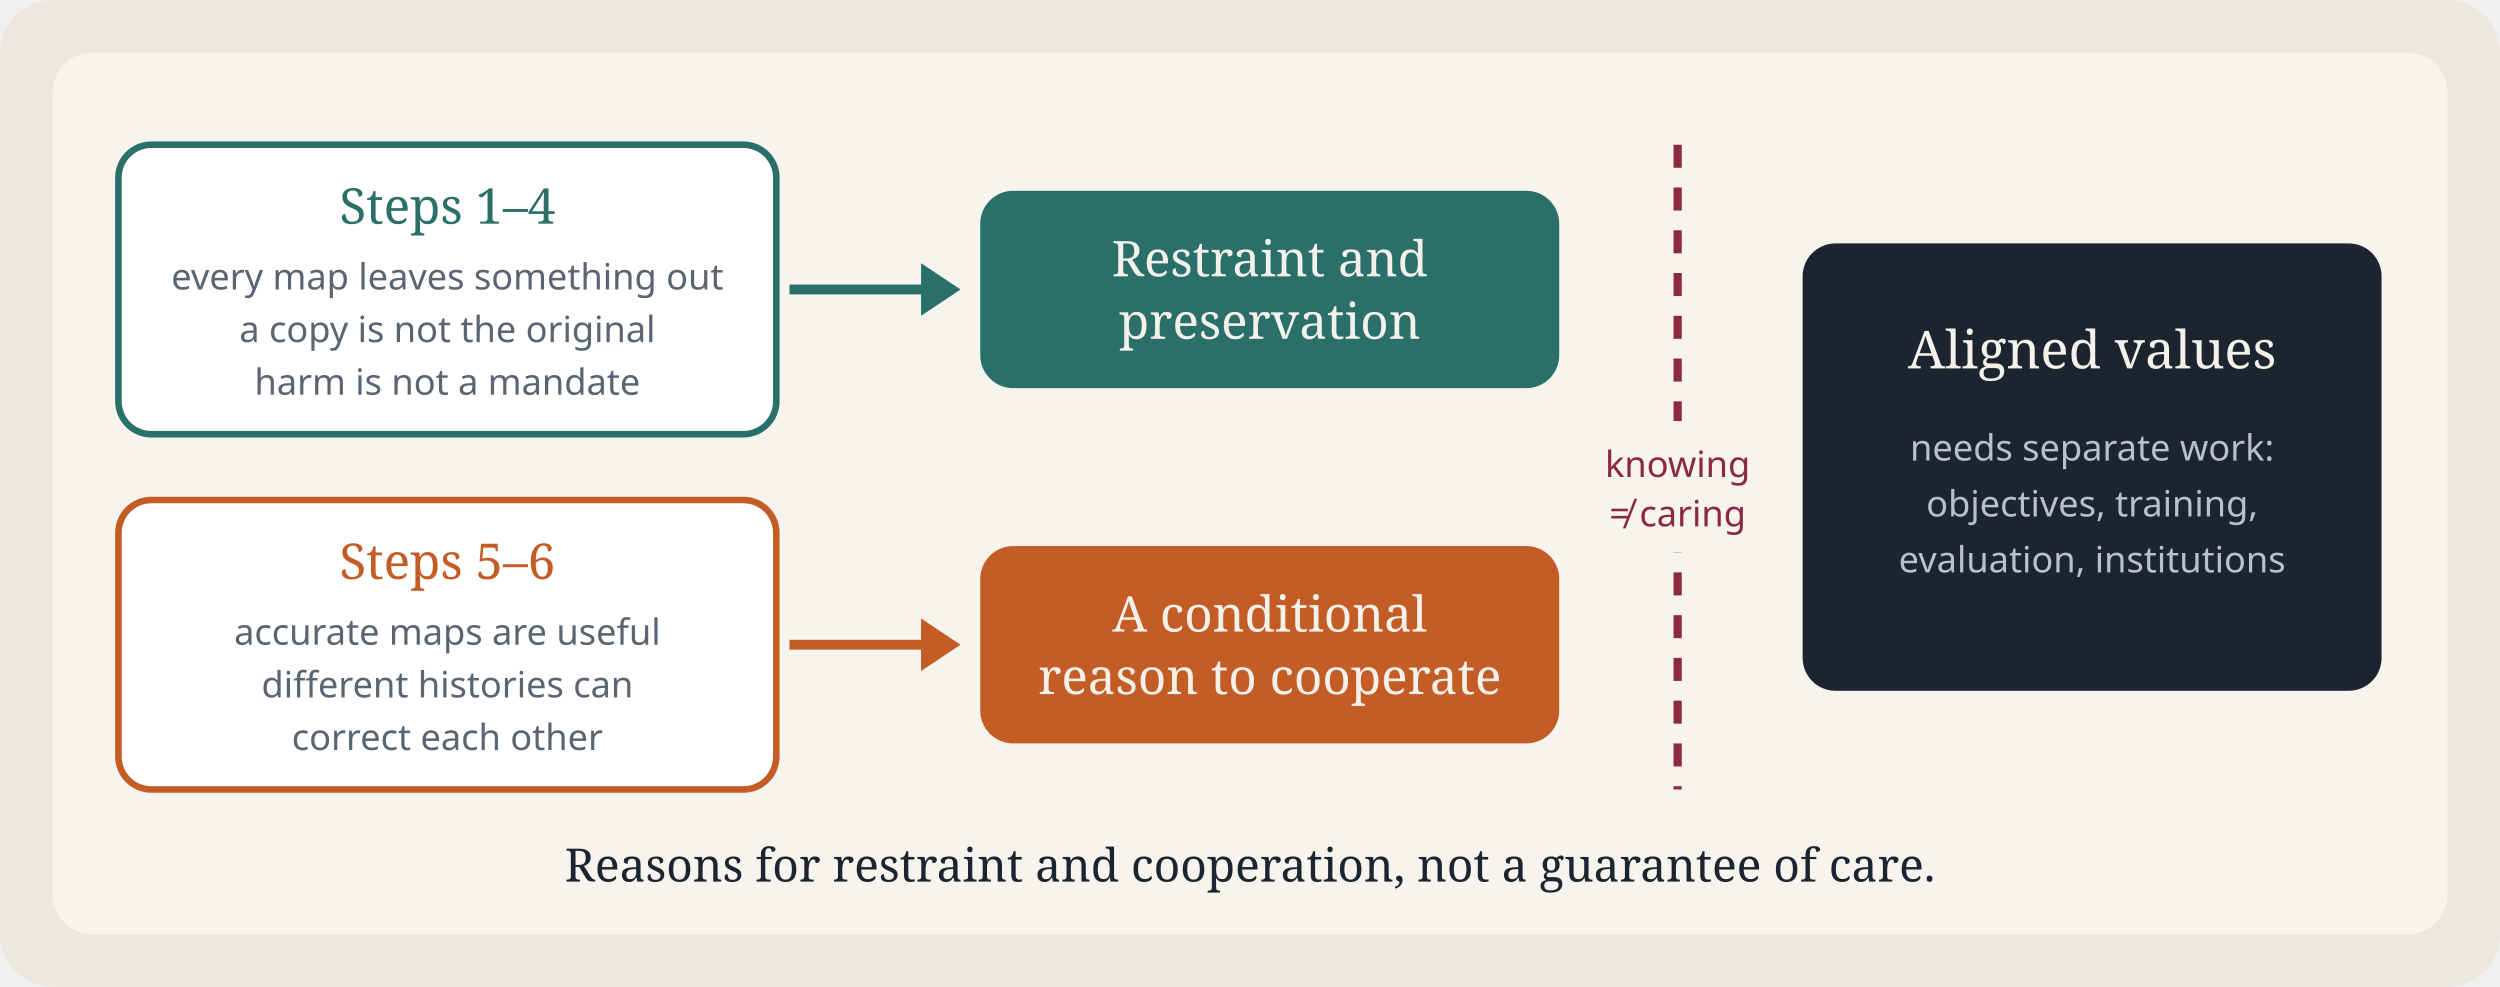
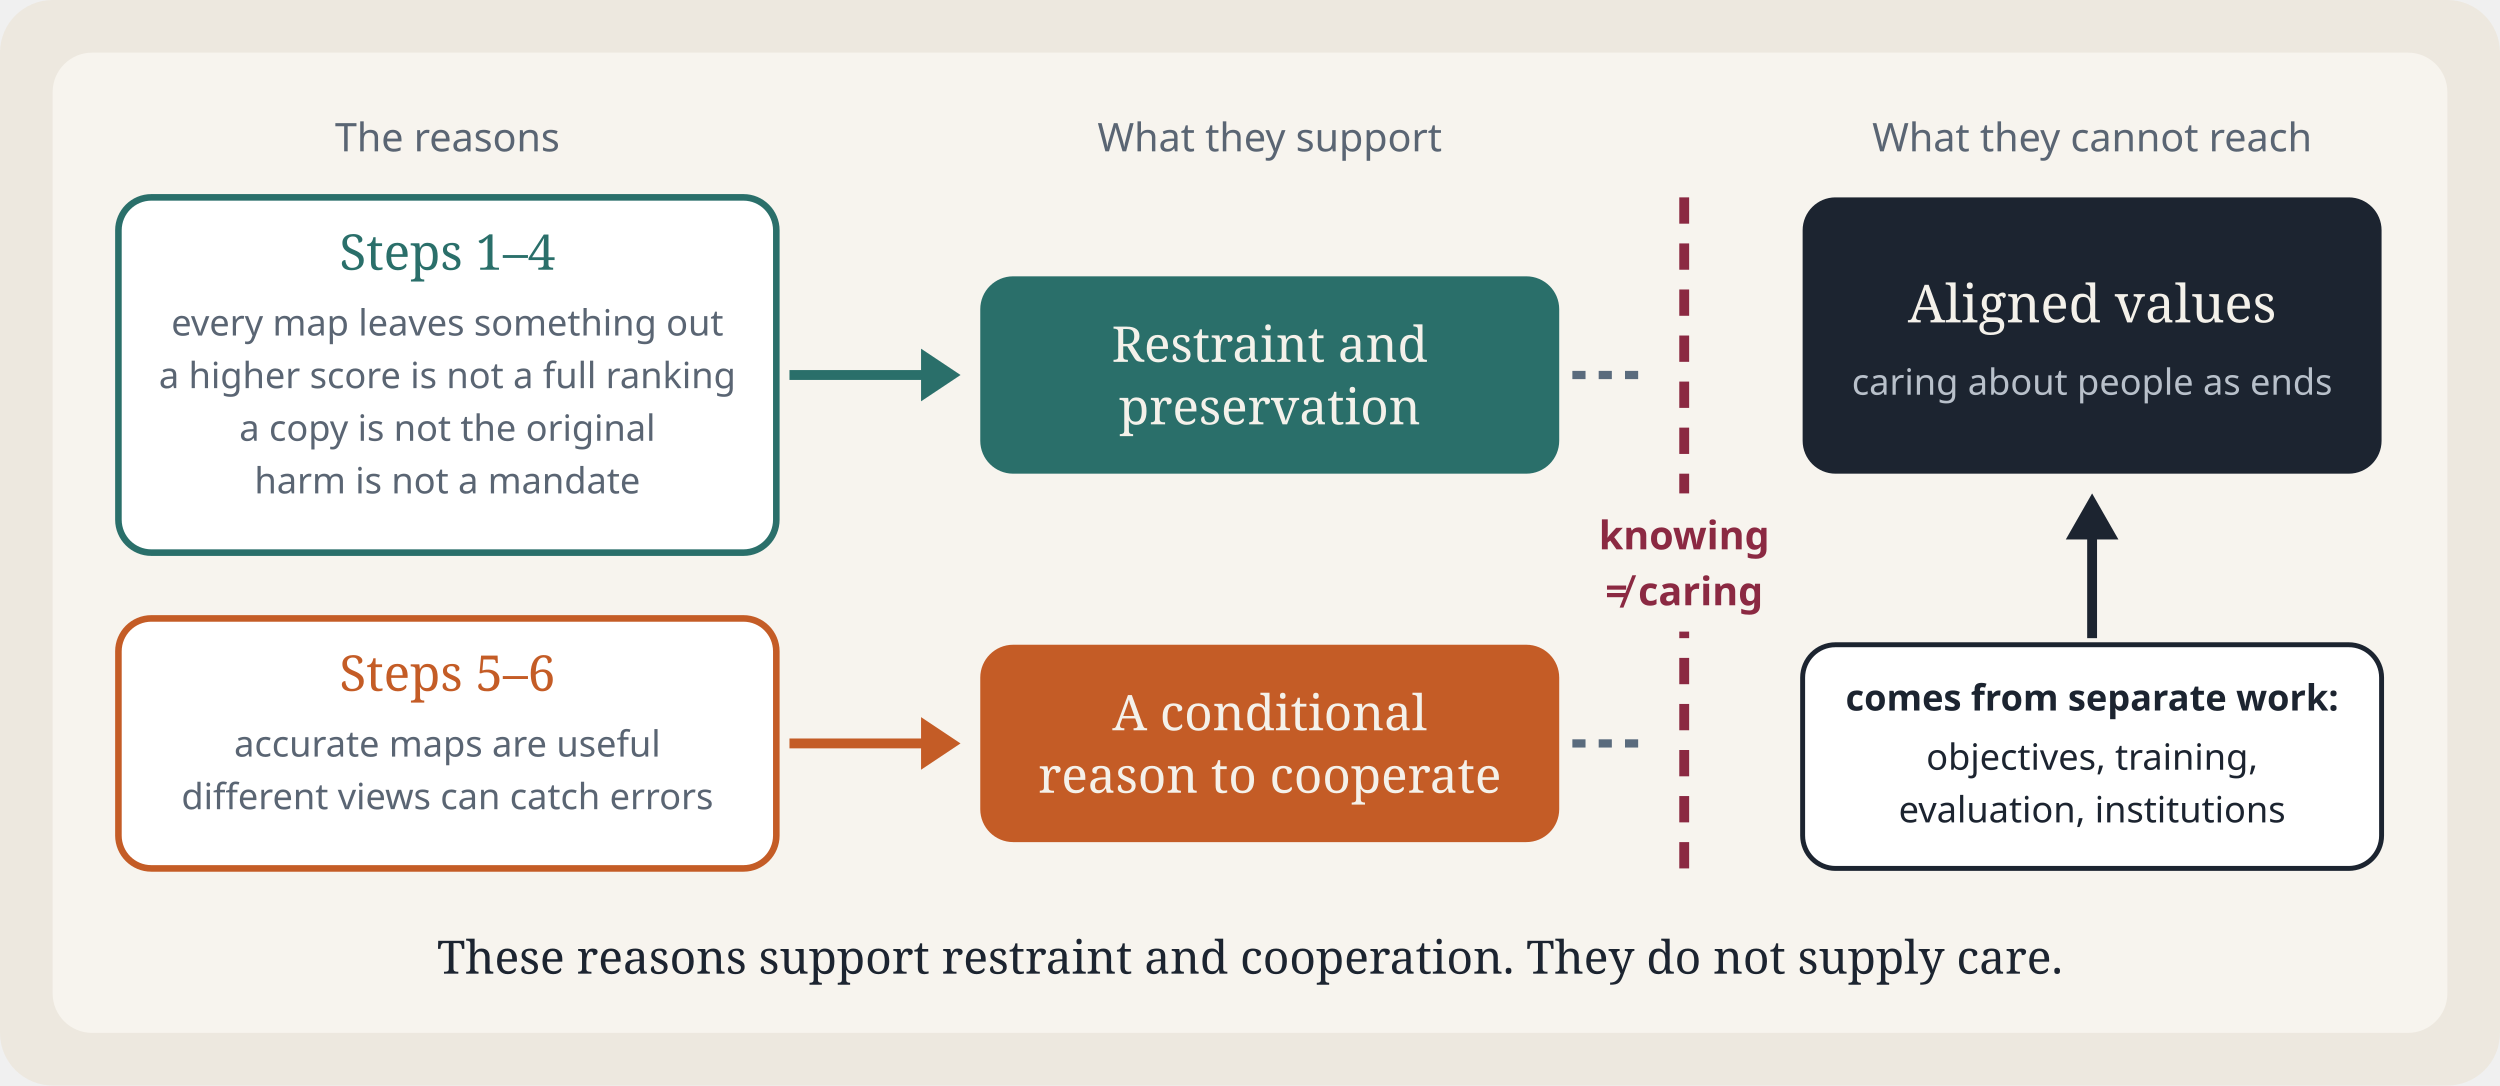
- <svg xmlns="http://www.w3.org/2000/svg" viewBox="0 0 760 300" role="img" aria-labelledby="title desc">
+ <svg xmlns="http://www.w3.org/2000/svg" viewBox="0 0 760 330" role="img" aria-labelledby="title desc">
  <style>@media (prefers-reduced-motion: reduce){*{animation:none!important}}.gap{animation:g 4s ease-in-out infinite}@keyframes g{0%,100%{opacity:1}50%{opacity:.45}}</style>
-   <rect width="760" height="300" rx="16" fill="#EDE8DF" />
-   <rect x="16" y="16" width="728" height="268" rx="12" fill="#F7F4EE" />
-   <rect x="36" y="44" width="200" height="88" rx="10" fill="#FFFFFF" stroke="#2A6F6A" stroke-width="2" />
-   <text x="136" y="68" text-anchor="middle" font-family="Georgia, serif" font-size="15" fill="#2A6F6A">Steps 1–4</text>
-   <text x="136" y="88" text-anchor="middle" font-family="system-ui, sans-serif" font-size="11" fill="#5A6573">every map leaves something out</text>
-   <text x="136" y="104" text-anchor="middle" font-family="system-ui, sans-serif" font-size="11" fill="#5A6573">a copy is not the original</text>
-   <text x="136" y="120" text-anchor="middle" font-family="system-ui, sans-serif" font-size="11" fill="#5A6573">harm is not a mandate</text>
-   <rect x="36" y="152" width="200" height="88" rx="10" fill="#FFFFFF" stroke="#C45C26" stroke-width="2" />
-   <text x="136" y="176" text-anchor="middle" font-family="Georgia, serif" font-size="15" fill="#C45C26">Steps 5–6</text>
-   <text x="136" y="196" text-anchor="middle" font-family="system-ui, sans-serif" font-size="11" fill="#5A6573">accurate maps are useful</text>
-   <text x="136" y="212" text-anchor="middle" font-family="system-ui, sans-serif" font-size="11" fill="#5A6573">different histories can</text>
-   <text x="136" y="228" text-anchor="middle" font-family="system-ui, sans-serif" font-size="11" fill="#5A6573">correct each other</text>
-   <path d="M240 88 H284" stroke="#2A6F6A" stroke-width="3" fill="none" />
-   <path d="M280 80 L292 88 L280 96 Z" fill="#2A6F6A" />
-   <path d="M240 196 H284" stroke="#C45C26" stroke-width="3" fill="none" />
-   <path d="M280 188 L292 196 L280 204 Z" fill="#C45C26" />
-   <rect x="298" y="58" width="176" height="60" rx="10" fill="#2A6F6A" />
-   <text x="386" y="84" text-anchor="middle" font-family="Georgia, serif" font-size="15" fill="#F4F1EA">Restraint and</text>
-   <text x="386" y="103" text-anchor="middle" font-family="Georgia, serif" font-size="15" fill="#F4F1EA">preservation</text>
-   <rect x="298" y="166" width="176" height="60" rx="10" fill="#C45C26" />
-   <text x="386" y="192" text-anchor="middle" font-family="Georgia, serif" font-size="15" fill="#F4F1EA">A conditional</text>
-   <text x="386" y="211" text-anchor="middle" font-family="Georgia, serif" font-size="15" fill="#F4F1EA">reason to cooperate</text>
+   <rect width="760" height="330" rx="16" fill="#EDE8DF" />
+   <rect x="16" y="16" width="728" height="298" rx="12" fill="#F7F4EE" />
+   <g font-family="system-ui, sans-serif" font-size="12" fill="#5A6573" text-anchor="middle">
+     <text x="136" y="46">The reasons</text>
+     <text x="386" y="46">What they support</text>
+     <text x="636" y="46">What they cannot reach</text>
+   </g>
+   <rect x="36" y="60" width="200" height="108" rx="10" fill="#FFFFFF" stroke="#2A6F6A" stroke-width="2" />
+   <text x="136" y="82" text-anchor="middle" font-family="Georgia, serif" font-size="15" fill="#2A6F6A">Steps 1–4</text>
+   <g font-family="system-ui, sans-serif" font-size="11" fill="#5A6573" text-anchor="middle">
+     <text x="136" y="102">every map leaves something out</text>
+     <text x="136" y="118">a higher score is not a full ranking</text>
+     <text x="136" y="134">a copy is not the original</text>
+     <text x="136" y="150">harm is not a mandate</text>
+   </g>
+   <rect x="36" y="188" width="200" height="76" rx="10" fill="#FFFFFF" stroke="#C45C26" stroke-width="2" />
+   <text x="136" y="210" text-anchor="middle" font-family="Georgia, serif" font-size="15" fill="#C45C26">Steps 5–6</text>
+   <g font-family="system-ui, sans-serif" font-size="11" fill="#5A6573" text-anchor="middle">
+     <text x="136" y="230">accurate maps are useful</text>
+     <text x="136" y="246">different views can catch errors</text>
+   </g>
+   <path d="M240 114 H284" stroke="#2A6F6A" stroke-width="3" fill="none" />
+   <path d="M280 106 L292 114 L280 122 Z" fill="#2A6F6A" />
+   <path d="M240 226 H284" stroke="#C45C26" stroke-width="3" fill="none" />
+   <path d="M280 218 L292 226 L280 234 Z" fill="#C45C26" />
+   <rect x="298" y="84" width="176" height="60" rx="10" fill="#2A6F6A" />
+   <text x="386" y="110" text-anchor="middle" font-family="Georgia, serif" font-size="15" fill="#F4F1EA">Restraint and</text>
+   <text x="386" y="129" text-anchor="middle" font-family="Georgia, serif" font-size="15" fill="#F4F1EA">preservation</text>
+   <rect x="298" y="196" width="176" height="60" rx="10" fill="#C45C26" />
+   <text x="386" y="222" text-anchor="middle" font-family="Georgia, serif" font-size="15" fill="#F4F1EA">A conditional</text>
+   <text x="386" y="241" text-anchor="middle" font-family="Georgia, serif" font-size="15" fill="#F4F1EA">reason to cooperate</text>
+   <g stroke="#5A6B7D" stroke-width="2.5" stroke-dasharray="4 4" fill="none">
+     <path d="M478 114 H500" />
+     <path d="M478 226 H500" />
+   </g>
  <g class="gap">
-     <line x1="510" y1="44" x2="510" y2="240" stroke="#8B2942" stroke-width="2.5" stroke-dasharray="7 6" />
-     <rect x="482" y="128" width="56" height="40" rx="6" fill="#F7F4EE" />
-     <text x="510" y="145" text-anchor="middle" font-family="system-ui, sans-serif" font-size="11" fill="#8B2942">knowing</text>
-     <text x="510" y="160" text-anchor="middle" font-family="system-ui, sans-serif" font-size="11" fill="#8B2942">≠ caring</text>
+     <line x1="512" y1="60" x2="512" y2="264" stroke="#8B2942" stroke-width="3" stroke-dasharray="8 6" />
+     <rect x="482" y="150" width="60" height="42" rx="6" fill="#F7F4EE" />
+     <text x="512" y="167" text-anchor="middle" font-family="system-ui, sans-serif" font-size="12" font-weight="600" fill="#8B2942">knowing</text>
+     <text x="512" y="184" text-anchor="middle" font-family="system-ui, sans-serif" font-size="12" font-weight="600" fill="#8B2942">≠ caring</text>
  </g>
-   <rect x="548" y="74" width="176" height="136" rx="10" fill="#1C2430" />
-   <text x="636" y="112" text-anchor="middle" font-family="Georgia, serif" font-size="16" fill="#F4F1EA">Aligned values</text>
-   <text x="636" y="140" text-anchor="middle" font-family="system-ui, sans-serif" font-size="11" fill="#B8C0CA">needs separate work:</text>
-   <text x="636" y="157" text-anchor="middle" font-family="system-ui, sans-serif" font-size="11" fill="#B8C0CA">objectives, training,</text>
-   <text x="636" y="174" text-anchor="middle" font-family="system-ui, sans-serif" font-size="11" fill="#B8C0CA">evaluation, institutions</text>
-   <text x="380" y="268" text-anchor="middle" font-family="Georgia, serif" font-size="14" fill="#1C2430">Reasons for restraint and cooperation, not a guarantee of care.</text>
+   <rect x="548" y="60" width="176" height="84" rx="10" fill="#1C2430" />
+   <text x="636" y="98" text-anchor="middle" font-family="Georgia, serif" font-size="16" fill="#F4F1EA">Aligned values</text>
+   <text x="636" y="120" text-anchor="middle" font-family="system-ui, sans-serif" font-size="11" fill="#B8C0CA">caring about people as ends</text>
+   <path d="M636 194 V160" stroke="#1C2430" stroke-width="3" fill="none" />
+   <path d="M628 164 L636 150 L644 164 Z" fill="#1C2430" />
+   <rect x="548" y="196" width="176" height="68" rx="10" fill="#FFFFFF" stroke="#1C2430" stroke-width="1.5" />
+   <g font-family="system-ui, sans-serif" font-size="11" fill="#1C2430" text-anchor="middle">
+     <text x="636" y="216" font-weight="600">comes from separate work:</text>
+     <text x="636" y="234">objectives, training,</text>
+     <text x="636" y="250">evaluation, institutions</text>
+   </g>
+   <text x="380" y="296" text-anchor="middle" font-family="Georgia, serif" font-size="14" fill="#1C2430">These reasons support restraint and cooperation. They do not supply care.</text>
</svg>
